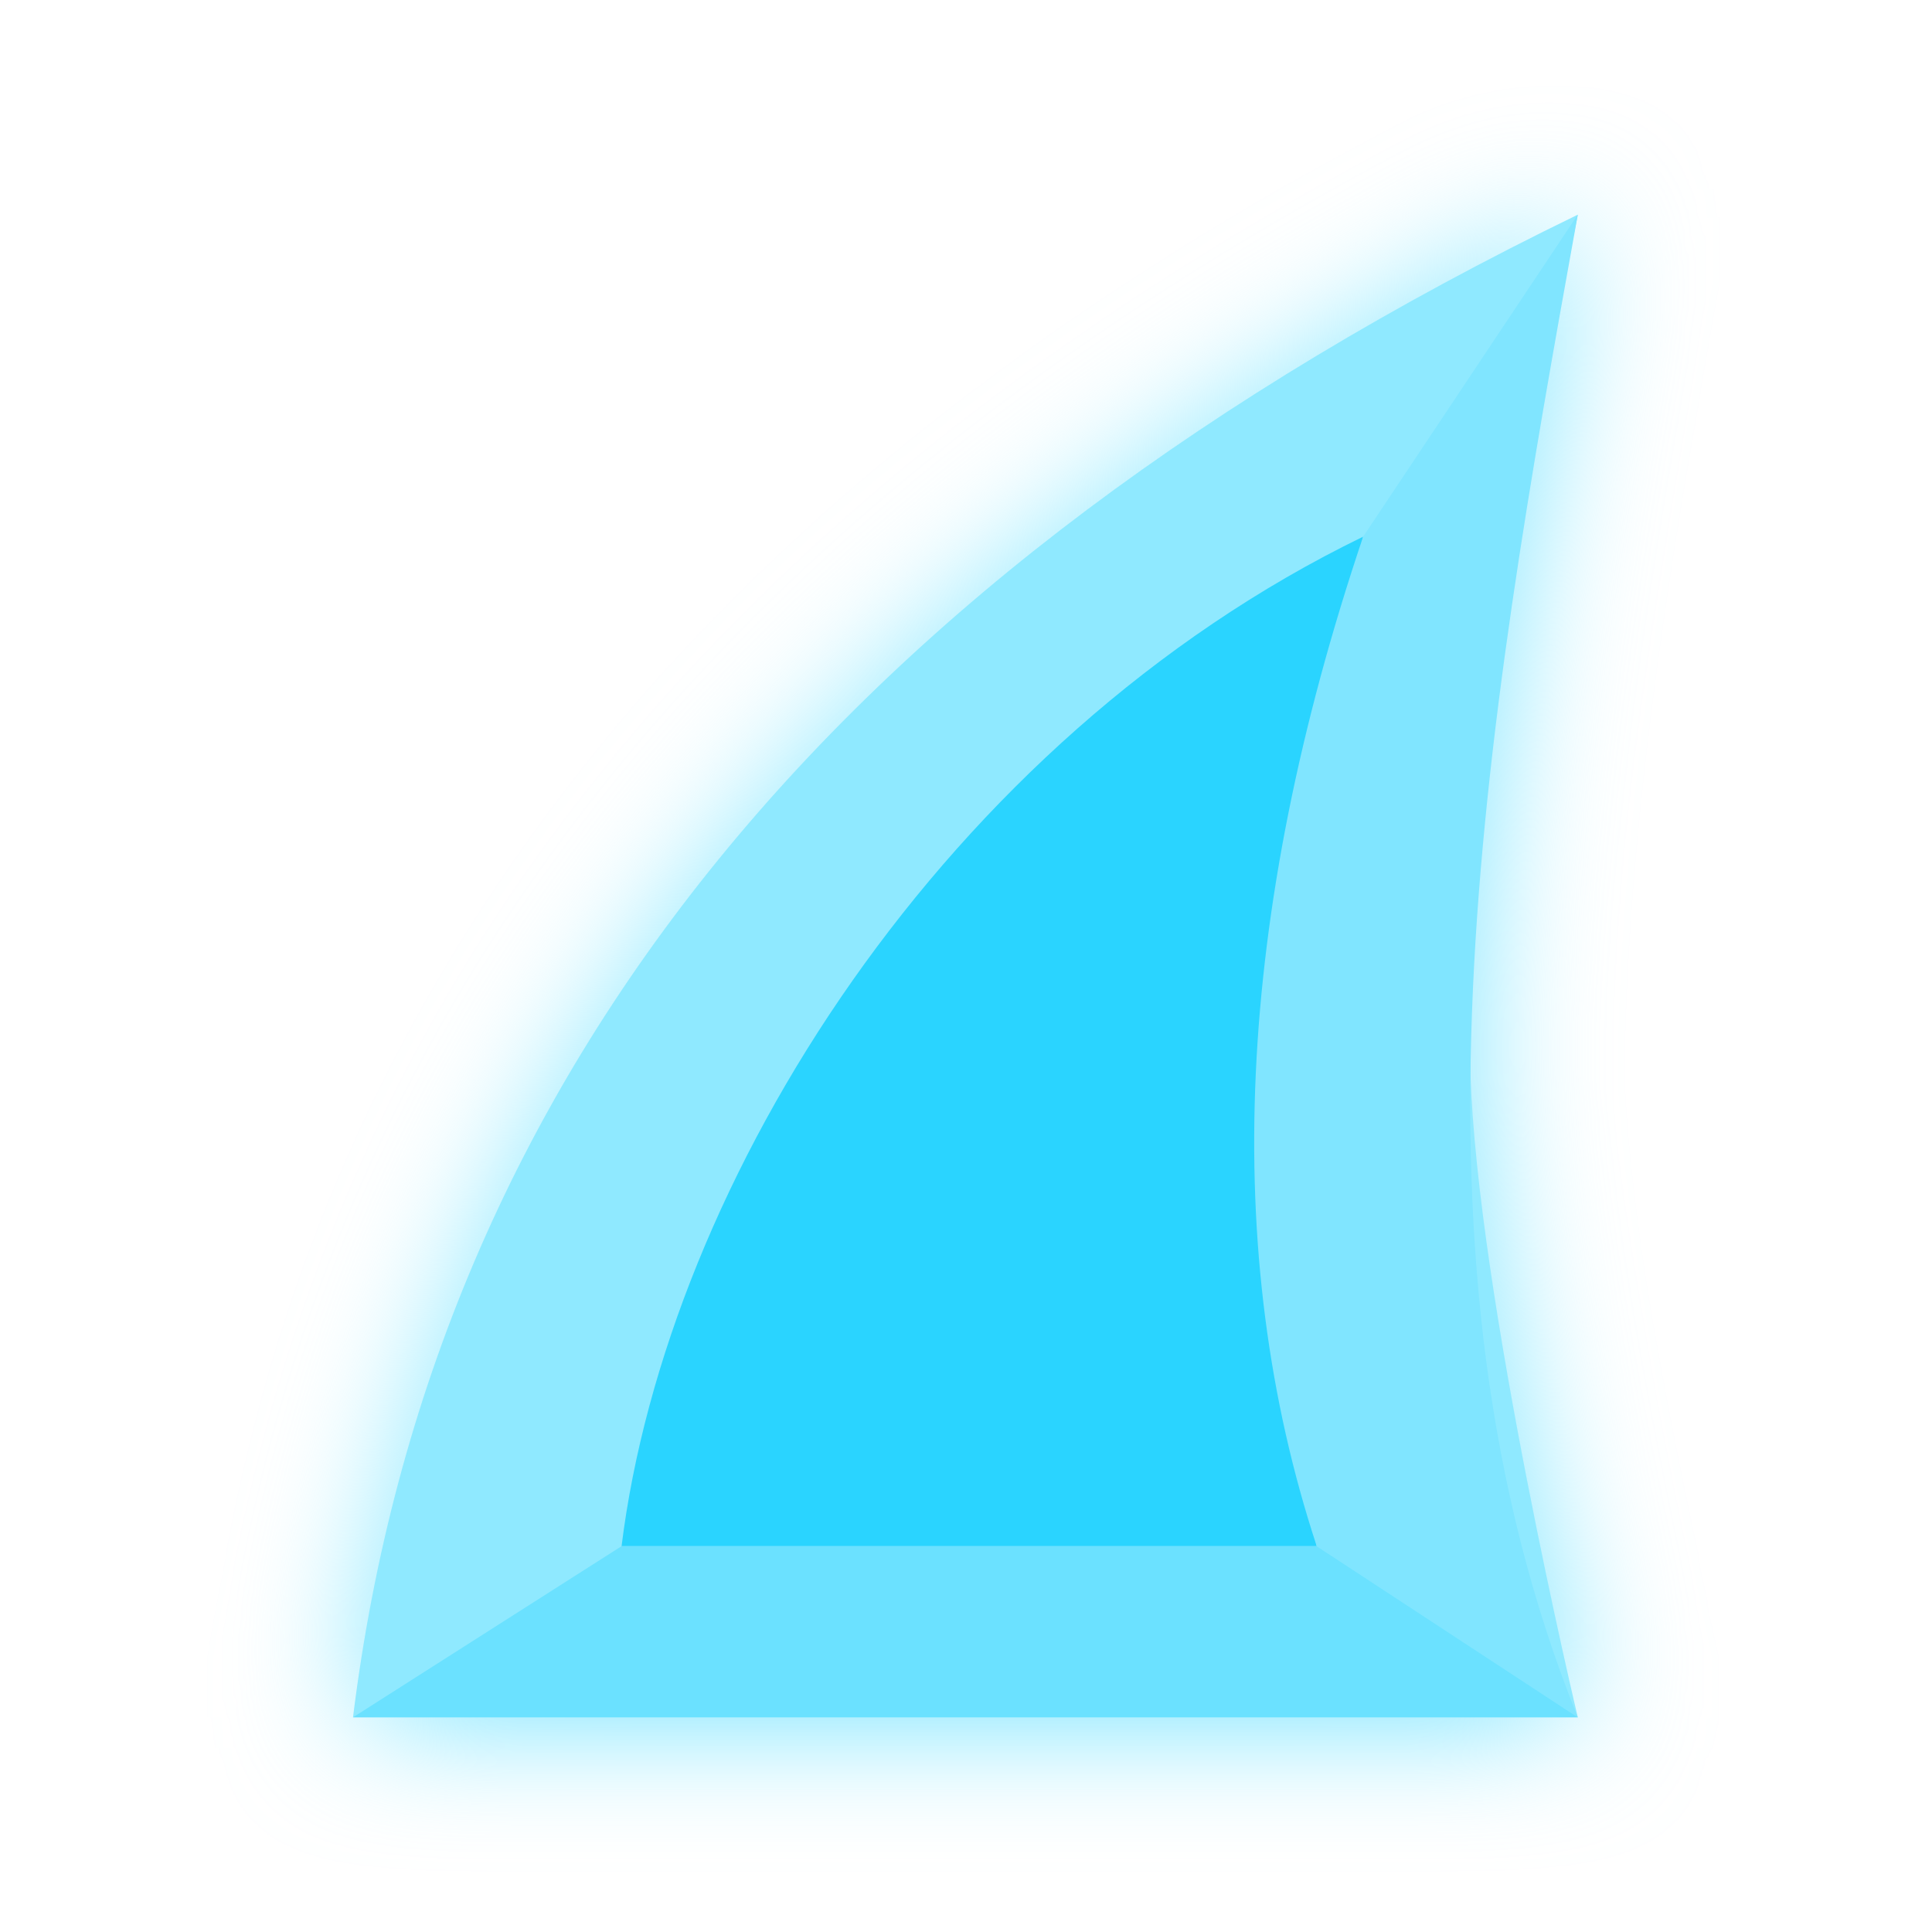
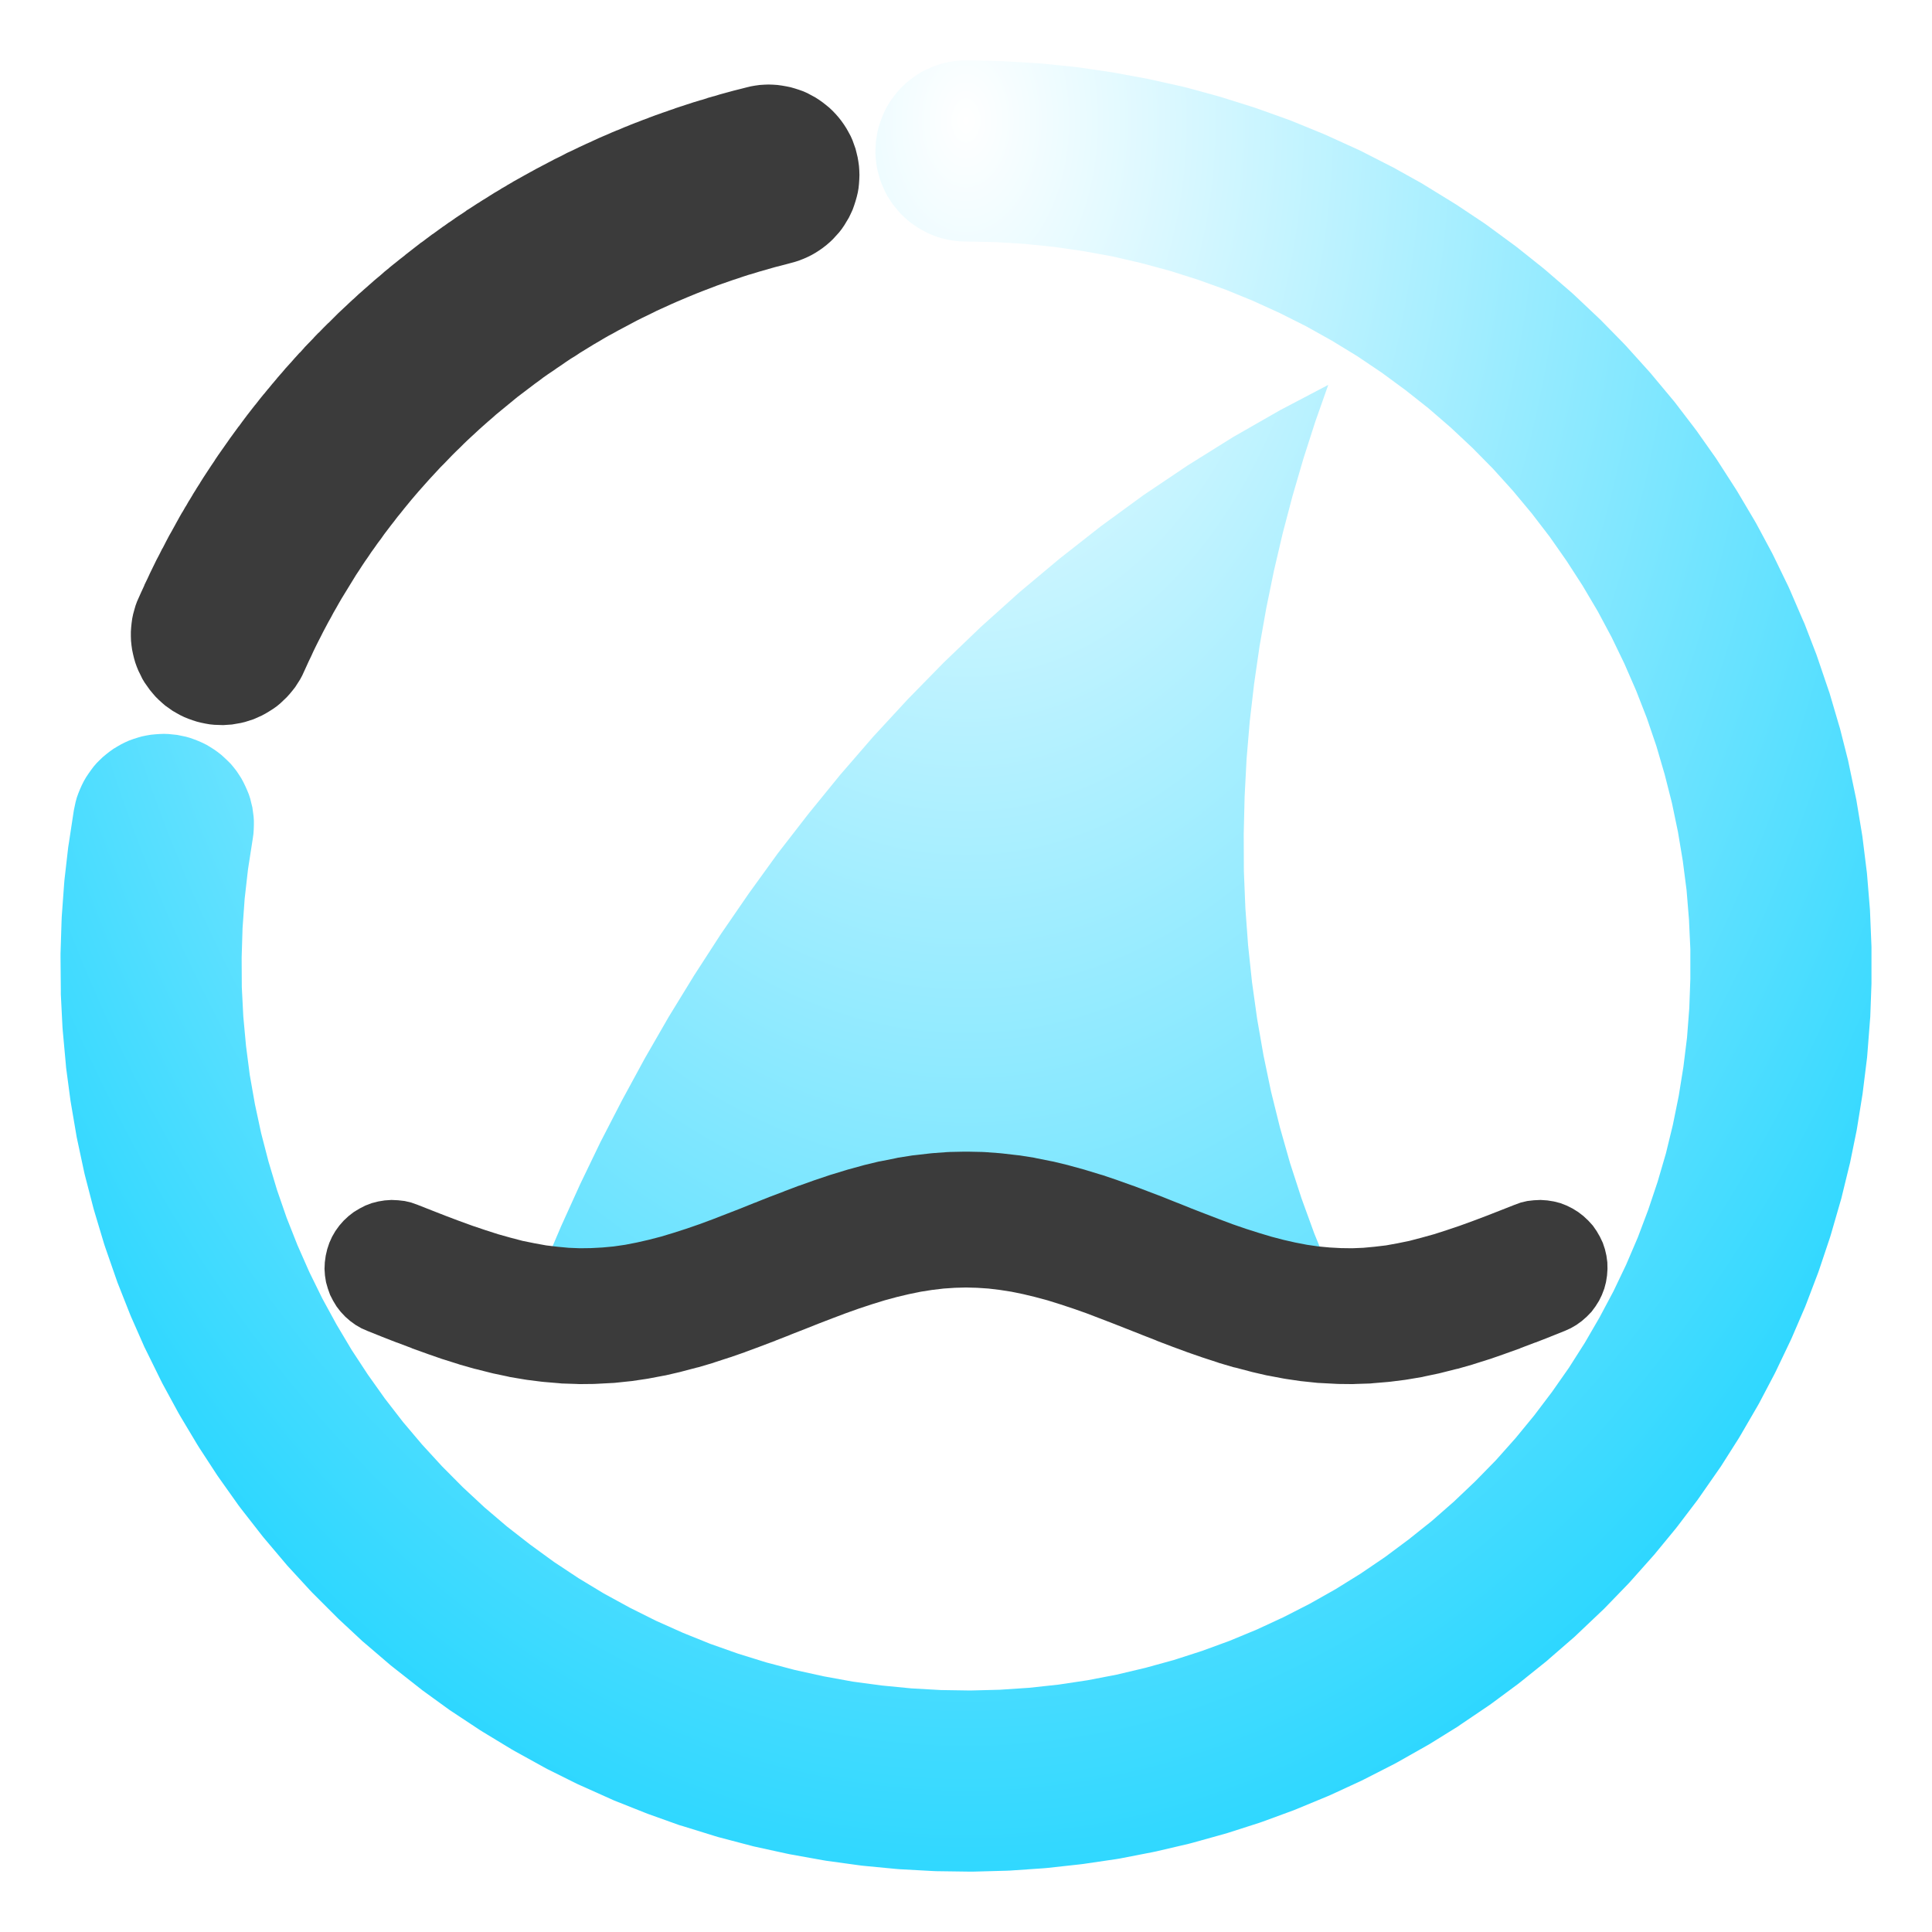
- <svg xmlns="http://www.w3.org/2000/svg" viewBox="46.5 60 90 90" width="256" height="256">
+ <svg xmlns="http://www.w3.org/2000/svg" width="128" height="128" viewBox="0 0 128 128">
  <defs>
-     <filter id="glow" x="-0.15" y="-0.12" width="1.3" height="1.24" style="color-interpolation-filters:sRGB">
-       <feGaussianBlur stdDeviation="3.009" />
-     </filter>
-     <g id="fin">
-       <path fill="#8fe9ff" d="M 62.944,140 C 66.667,110 85.685,86.667 120,70 c 0,0 -5.417,26.425 -5,40 0.317,10.324 5,30 5,30 z" />
-       <path fill="#2ad4ff" d="M 75.455,132.027 C 77.567,115 90.524,94.459 110,85 c 0,0 -5.237,22.295 -5,30 0.18,5.859 2.838,17.027 2.838,17.027 z" />
-       <path fill="#80e5ff" d="m 110,85 10,-15 c -4.386,24.293 -8.641,48.557 0,70 l -12.162,-7.973 C 103.333,118.333 104.054,102.658 110,85 Z" />
-       <path fill="#6be1ff" d="m 62.944,140 12.511,-7.973 H 107.838 L 120,140 Z" />
-     </g>
+     <radialGradient id="icg" gradientUnits="userSpaceOnUse" cx="64" cy="8" r="118" gradientTransform="matrix(0.66 0 0 1 21.76 0)">
+       <stop offset="0" stop-color="#FFFFFF" />
+       <stop offset="1" stop-color="#2DD7FF" />
+     </radialGradient>
  </defs>
-   <use href="#fin" filter="url(#glow)" />
-   <use href="#fin" />
+   <path d="M85.47 77.06 84.8 74.7 84.21 72.32 83.71 69.92 83.29 67.51 82.95 65.08 82.69 62.63 82.51 60.18 82.41 57.71 82.4 55.24 82.46 52.76 82.59 50.27 82.8 47.78 83.09 45.29 83.45 42.8 83.89 40.31 84.4 37.82 84.98 35.34 85.63 32.87 86.35 30.4 87.14 27.94 88 25.5 84.8 27.18 81.69 28.96 78.68 30.84 75.75 32.81 72.93 34.87 70.19 37.02 67.54 39.24 64.99 41.53 62.52 43.9 60.15 46.32 57.86 48.8 55.66 51.34 53.56 53.92 51.53 56.54 49.6 59.21 47.75 61.9 45.99 64.62 44.31 67.36 42.72 70.12 41.21 72.9 39.78 75.67 38.44 78.45 37.18 81.23 36 84 48.59 84 49.39 83.69 50.34 83.32 51.28 82.94 51.29 82.94 52.24 82.57 52.24 82.57 53.19 82.2 53.2 82.2 54.15 81.84 54.17 81.83 55.12 81.49 55.14 81.49 56.09 81.17 56.11 81.16 57.06 80.87 57.09 80.86 58.04 80.6 58.07 80.59 59.02 80.37 59.06 80.36 60.01 80.17 60.05 80.16 61 80.01 61.04 80 61.99 79.9 62.03 79.89 62.98 79.82 63.03 79.82 63.98 79.8 64.03 79.8 64.98 79.82 65.02 79.82 65.97 79.89 66.02 79.9 66.97 80 67.01 80.01 67.96 80.16 68 80.17 68.95 80.36 68.98 80.37 69.93 80.59 69.97 80.6 70.92 80.86 70.95 80.87 71.9 81.16 71.92 81.17 72.87 81.49 72.89 81.49 73.84 81.83 73.85 81.84 74.8 82.2 74.81 82.2 75.76 82.57 75.77 82.57 76.72 82.94 76.72 82.94 77.67 83.32 78.61 83.69 79.42 84 88 84 87.07 81.71 86.23 79.4ZM69.85 16.36 71.79 16.64 73.71 16.99 75.61 17.43 77.5 17.94 79.36 18.53 81.2 19.19 83.01 19.93 84.79 20.74 86.54 21.62 88.24 22.57 89.91 23.59 91.53 24.68 93.11 25.84 94.64 27.05 96.12 28.33 97.55 29.67 98.92 31.06 100.23 32.51 101.48 34.01 102.67 35.56 103.79 37.16 104.85 38.8 105.85 40.49 106.77 42.21 107.62 43.97 108.4 45.76 109.11 47.58 109.74 49.43 110.29 51.31 110.77 53.2 111.17 55.12 111.49 57.04 111.74 58.98 111.9 60.93 111.99 62.88 111.99 64.84 111.92 66.79 111.77 68.74 111.53 70.68 111.22 72.61 110.83 74.53 110.37 76.42 109.82 78.3 109.2 80.15 108.51 81.98 107.74 83.78 106.9 85.54 105.98 87.27 105 88.96 103.95 90.61 102.83 92.21 101.65 93.77 100.41 95.28 99.11 96.74 97.74 98.14 96.33 99.48 94.86 100.77 93.33 101.99 91.76 103.16 90.14 104.26 88.48 105.29 86.78 106.25 85.04 107.14 83.27 107.96 81.46 108.71 79.63 109.38 77.77 109.98 75.88 110.5 73.98 110.95 72.06 111.32 70.13 111.61 68.19 111.82 66.24 111.95 64.28 112 62.33 111.97 60.38 111.86 58.43 111.67 56.49 111.41 54.57 111.06 52.66 110.64 50.77 110.14 48.9 109.56 47.06 108.91 45.25 108.18 43.46 107.38 41.72 106.51 40 105.57 38.33 104.56 36.7 103.48 35.12 102.33 33.58 101.13 32.09 99.86 30.66 98.53 29.28 97.14 27.96 95.7 26.7 94.21 25.5 92.66 24.37 91.07 23.3 89.44 22.3 87.76 21.36 86.04 20.5 84.29 19.71 82.5 18.99 80.68 18.35 78.83 17.79 76.96 17.3 75.07 16.89 73.16 16.55 71.23 16.3 69.3 16.12 67.35 16.02 65.4 16.01 63.44 16.07 61.49 16.21 59.54 16.43 57.6 16.75 55.54 16.79 55.25 16.81 54.96 16.82 54.66 16.82 54.37 16.8 54.08 16.76 53.78 16.72 53.49 16.65 53.21 16.58 52.92 16.49 52.64 16.38 52.37 16.26 52.1 16.13 51.83 15.99 51.57 15.83 51.32 15.67 51.08 15.49 50.85 15.3 50.62 15.09 50.41 14.88 50.21 14.66 50.01 14.43 49.83 14.19 49.66 13.94 49.5 13.69 49.35 13.43 49.22 13.16 49.1 12.88 48.99 12.6 48.89 12.32 48.81 12.03 48.75 11.74 48.69 11.45 48.66 11.16 48.63 10.86 48.62 10.57 48.63 10.28 48.65 9.98 48.68 9.69 48.73 9.4 48.79 9.12 48.87 8.84 48.96 8.56 49.06 8.29 49.18 8.03 49.31 7.77 49.46 7.52 49.61 7.28 49.78 7.05 49.96 6.82 50.15 6.61 50.35 6.4 50.56 6.21 50.78 6.03 51.02 5.86 51.26 5.7 51.5 5.55 51.76 5.42 52.02 5.3 52.29 5.19 52.56 5.09 52.84 5.01 53.13 4.95 53.41 4.89 53.7 4.56 55.87 4.52 56.12 4.27 58.3 4.25 58.54 4.09 60.74 4.08 60.98 4.01 63.18 4.01 63.42 4.03 65.62 4.03 65.87 4.14 68.06 4.16 68.31 4.36 70.5 4.38 70.74 4.67 72.92 4.71 73.16 5.08 75.33 5.13 75.57 5.59 77.72 5.65 77.96 6.2 80.08 6.27 80.32 6.9 82.42 6.98 82.66 7.7 84.73 7.78 84.96 8.59 87.01 8.68 87.23 9.57 89.25 9.68 89.47 10.65 91.44 10.76 91.66 11.81 93.59 11.93 93.8 13.06 95.69 13.19 95.9 14.39 97.74 14.53 97.94 15.8 99.73 15.95 99.93 17.3 101.66 17.45 101.85 18.87 103.53 19.03 103.72 20.52 105.34 20.69 105.52 22.24 107.07 22.41 107.24 24.02 108.74 24.21 108.9 25.88 110.33 26.07 110.48 27.8 111.84 27.99 111.99 29.77 113.28 29.98 113.42 31.81 114.63 32.02 114.76 33.9 115.9 34.11 116.02 36.03 117.08 36.25 117.2 38.22 118.18 38.44 118.28 40.45 119.18 40.67 119.28 42.71 120.09 42.94 120.18 45.01 120.92 45.25 120.99 47.35 121.64 47.58 121.71 49.71 122.27 49.94 122.33 52.09 122.8 52.33 122.85 54.5 123.24 54.74 123.28 56.92 123.58 57.16 123.61 59.35 123.82 59.59 123.84 61.79 123.96 62.03 123.97 64.23 124 64.47 124 66.67 123.94 66.92 123.93 69.11 123.78 69.35 123.76 71.54 123.52 71.78 123.49 73.96 123.17 74.2 123.13 76.36 122.71 76.6 122.66 78.74 122.16 78.97 122.1 81.09 121.51 81.33 121.44 83.42 120.77 83.65 120.69 85.72 119.93 85.94 119.84 87.97 119 88.2 118.9 90.19 117.98 90.41 117.87 92.37 116.87 92.59 116.75 94.5 115.67 94.71 115.55 96.58 114.39 96.78 114.25 98.6 113.02 98.8 112.88 100.57 111.57 100.76 111.42 102.48 110.04 102.66 109.88 104.32 108.44 104.5 108.27 106.09 106.76 106.27 106.59 107.8 105.01 107.97 104.83 109.43 103.19 109.59 103.01 110.99 101.31 111.14 101.12 112.47 99.37 112.61 99.17 113.87 97.36 114.01 97.16 115.19 95.3 115.31 95.1 116.42 93.19 116.54 92.98 117.56 91.04 117.67 90.82 118.62 88.83 118.72 88.61 119.59 86.59 119.68 86.36 120.46 84.31 120.54 84.08 121.24 81.99 121.31 81.76 121.92 79.65 121.99 79.41 122.51 77.28 122.57 77.04 123.01 74.88 123.05 74.64 123.4 72.47 123.43 72.23 123.7 70.05 123.72 69.8 123.89 67.61 123.91 67.37 123.99 65.17 123.99 64.93 123.99 62.73 123.98 62.48 123.89 60.29 123.87 60.04 123.69 57.85 123.66 57.61 123.39 55.43 123.35 55.18 122.99 53.01 122.94 52.77 122.49 50.62 122.44 50.38 121.9 48.25 121.83 48.02 121.21 45.91 121.13 45.68 120.42 43.59 120.34 43.36 119.55 41.31 119.45 41.09 118.58 39.07 118.48 38.85 117.52 36.87 117.41 36.65 116.37 34.71 116.25 34.5 115.13 32.61 115 32.4 113.81 30.55 113.68 30.35 112.41 28.55 112.26 28.35 110.93 26.61 110.77 26.42 109.36 24.73 109.2 24.55 107.73 22.92 107.56 22.74 106.02 21.17 105.84 21 104.24 19.49 104.06 19.33 102.39 17.89 102.21 17.74 100.49 16.37 100.29 16.22 98.52 14.92 98.32 14.78 96.49 13.56 96.28 13.43 94.41 12.28 94.2 12.15 92.28 11.08 92.06 10.97 90.1 9.97 89.88 9.87 87.88 8.96 87.65 8.86 85.62 8.03 85.39 7.94 83.32 7.2 83.09 7.12 80.99 6.46 80.76 6.39 78.64 5.81 78.4 5.75 76.25 5.27 76.02 5.22 73.85 4.82 73.61 4.78 71.44 4.46 71.19 4.43 69.01 4.21 68.76 4.19 66.57 4.06 66.32 4.05 64.12 4 63.83 4 63.54 4.02 63.24 4.05 62.95 4.09 62.66 4.15 62.38 4.22 62.1 4.31 61.82 4.41 61.55 4.53 61.28 4.65 61.02 4.79 60.77 4.94 60.53 5.11 60.29 5.29 60.06 5.47 59.85 5.67 59.64 5.88 59.44 6.1 59.26 6.33 59.08 6.57 58.92 6.81 58.77 7.06 58.63 7.32 58.51 7.59 58.4 7.86 58.3 8.14 58.21 8.42 58.14 8.71 58.09 9 58.04 9.29 58.02 9.58 58 9.88 58 10.17 58.02 10.47 58.05 10.76 58.09 11.05 58.15 11.34 58.23 11.62 58.31 11.91 58.41 12.18 58.53 12.45 58.65 12.72 58.79 12.98 58.95 13.23 59.11 13.48 59.29 13.71 59.48 13.94 59.67 14.16 59.88 14.36 60.1 14.56 60.33 14.75 60.57 14.92 60.81 15.08 61.07 15.23 61.33 15.37 61.59 15.5 61.87 15.61 62.14 15.71 62.43 15.79 62.71 15.86 63 15.92 63.29 15.96 63.59 15.99 63.88 16 65.96 16.04 67.91 16.16ZM72.23 83.38 71.3 83.07 70.37 82.79 69.45 82.54 68.54 82.32 67.63 82.13 66.72 81.99 65.81 81.88 64.91 81.82 64 81.8 63.1 81.82 62.19 81.88 61.29 81.99 60.38 82.13 59.47 82.32 58.55 82.54 57.63 82.79 56.71 83.07 55.78 83.38 54.85 83.71 54.08 84 73.92 84 73.16 83.71Z" fill="url(#icg)" fill-rule="nonzero" />
+   <g fill="#3B3B3B">
+     <path d="M20.45 43.82 20.61 43.49 20.76 43.16 20.92 42.83 21.08 42.51 21.25 42.18 21.41 41.86 21.58 41.54 21.75 41.22 21.93 40.9 22.1 40.58 22.28 40.27 22.46 39.95 22.64 39.64 22.83 39.33 23.02 39.02 23.21 38.71 23.4 38.4 23.59 38.09 23.79 37.79 23.99 37.48 24.19 37.18 24.4 36.88 24.6 36.58 24.81 36.29 25.02 35.99 25.24 35.7 25.45 35.4 25.67 35.11 25.89 34.82 26.11 34.54 26.33 34.25 26.56 33.97 26.79 33.68 27.02 33.4 27.25 33.12 27.48 32.85 27.72 32.57 27.96 32.3 28.2 32.03 28.44 31.76 28.69 31.49 28.94 31.22 29.18 30.96 29.44 30.7 29.69 30.44 29.94 30.18 30.2 29.92 30.46 29.67 30.72 29.41 30.98 29.16 31.25 28.91 31.51 28.67 31.78 28.42 32.05 28.18 32.32 27.94 32.6 27.7 32.87 27.46 33.15 27.23 33.43 27 33.71 26.77 33.99 26.54 34.27 26.31 34.56 26.09 34.85 25.87 35.14 25.65 35.43 25.43 35.72 25.22 36.01 25 36.31 24.79 36.61 24.59 36.91 24.38 37.21 24.18 37.51 23.97 37.81 23.77 38.12 23.58 38.42 23.38 38.73 23.19 39.04 23 39.35 22.81 39.66 22.63 39.98 22.44 40.29 22.26 40.61 22.09 40.93 21.91 41.25 21.74 41.57 21.57 41.89 21.4 42.21 21.23 42.53 21.07 42.86 20.91 43.19 20.75 43.51 20.59 43.84 20.44 44.17 20.29 44.5 20.14 44.84 19.99 45.17 19.85 45.5 19.71 45.84 19.57 46.18 19.43 46.51 19.3 46.85 19.17 47.19 19.04 47.53 18.91 47.87 18.79 48.22 18.67 48.56 18.55 48.9 18.44 49.25 18.32 49.59 18.21 49.94 18.11 50.29 18 50.64 17.9 50.99 17.8 51.34 17.7 51.69 17.61 52.04 17.52 52.41 17.42 52.7 17.34 52.97 17.25 53.25 17.14 53.52 17.02 53.78 16.89 54.04 16.74 54.29 16.58 54.53 16.41 54.76 16.23 54.98 16.04 55.19 15.84 55.39 15.62 55.59 15.4 55.77 15.17 55.94 14.92 56.09 14.67 56.24 14.42 56.37 14.15 56.49 13.89 56.59 13.61 56.68 13.33 56.76 13.05 56.83 12.76 56.88 12.47 56.91 12.18 56.93 11.88 56.94 11.59 56.93 11.29 56.91 11 56.87 10.71 56.82 10.42 56.75 10.13 56.68 9.85 56.58 9.57 56.48 9.29 56.36 9.02 56.22 8.76 56.08 8.51 55.92 8.26 55.75 8.02 55.57 7.79 55.37 7.56 55.17 7.35 54.96 7.15 54.73 6.96 54.5 6.78 54.26 6.61 54.01 6.45 53.75 6.31 53.49 6.17 53.22 6.05 52.94 5.95 52.66 5.86 52.38 5.78 52.09 5.72 51.8 5.67 51.51 5.63 51.22 5.61 50.92 5.6 50.63 5.61 50.33 5.63 50.04 5.67 49.75 5.72 49.46 5.79 49.07 5.89 49.03 5.9 48.63 6 48.59 6.01 48.19 6.12 48.15 6.13 47.75 6.24 47.71 6.25 47.32 6.37 47.27 6.38 46.88 6.49 46.84 6.51 46.45 6.63 46.4 6.64 46.01 6.76 45.97 6.77 45.58 6.9 45.54 6.91 45.15 7.04 45.11 7.05 44.72 7.18 44.68 7.2 44.29 7.33 44.25 7.35 43.86 7.48 43.82 7.5 43.44 7.63 43.39 7.65 43.01 7.79 42.97 7.81 42.59 7.95 42.54 7.97 42.16 8.12 42.12 8.13 41.74 8.28 41.7 8.3 41.32 8.45 41.28 8.47 40.9 8.63 40.86 8.64 40.48 8.8 40.44 8.82 40.07 8.98 40.02 9 39.65 9.16 39.61 9.18 39.24 9.35 39.2 9.37 38.82 9.54 38.78 9.56 38.41 9.73 38.37 9.75 38 9.93 37.96 9.95 37.59 10.12 37.55 10.14 37.19 10.33 37.15 10.35 36.78 10.53 36.74 10.55 36.38 10.74 36.34 10.76 35.98 10.95 35.94 10.97 35.58 11.16 35.54 11.18 35.18 11.38 35.14 11.4 34.78 11.6 34.74 11.62 34.39 11.82 34.35 11.84 33.99 12.04 33.95 12.07 33.6 12.27 33.56 12.3 33.21 12.5 33.17 12.53 32.82 12.74 32.78 12.76 32.43 12.98 32.4 13 32.05 13.22 32.01 13.24 31.67 13.46 31.63 13.48 31.28 13.71 31.25 13.73 30.9 13.95 30.87 13.98 30.53 14.21 30.49 14.23 30.15 14.46 30.11 14.49 29.78 14.72 29.74 14.74 29.41 14.98 29.37 15 29.04 15.24 29 15.27 28.67 15.51 28.63 15.53 28.3 15.78 28.27 15.8 27.94 16.05 27.9 16.07 27.58 16.32 27.54 16.35 27.22 16.6 27.18 16.63 26.86 16.88 26.83 16.91 26.51 17.16 26.47 17.19 26.15 17.45 26.12 17.47 25.8 17.73 25.77 17.76 25.45 18.02 25.42 18.05 25.11 18.32 25.07 18.35 24.76 18.61 24.73 18.64 24.42 18.91 24.39 18.94 24.08 19.21 24.05 19.24 23.74 19.51 23.71 19.54 23.41 19.82 23.37 19.85 23.07 20.13 23.04 20.16 22.74 20.44 22.71 20.47 22.41 20.75 22.38 20.78 22.09 21.07 22.06 21.1 21.77 21.39 21.73 21.42 21.44 21.71 21.41 21.74 21.13 22.03 21.09 22.06 20.81 22.35 20.78 22.39 20.5 22.68 20.46 22.72 20.18 23.01 20.15 23.05 19.88 23.35 19.84 23.38 19.57 23.68 19.54 23.71 19.27 24.02 19.24 24.05 18.96 24.36 18.93 24.39 18.67 24.7 18.64 24.73 18.37 25.04 18.34 25.08 18.08 25.39 18.05 25.42 17.79 25.74 17.76 25.77 17.5 26.09 17.47 26.12 17.21 26.44 17.18 26.48 16.93 26.8 16.9 26.83 16.65 27.15 16.62 27.19 16.37 27.51 16.34 27.55 16.1 27.87 16.07 27.91 15.83 28.24 15.8 28.27 15.56 28.6 15.53 28.64 15.29 28.97 15.26 29.01 15.03 29.34 15 29.38 14.77 29.71 14.74 29.75 14.51 30.08 14.48 30.12 14.25 30.46 14.23 30.5 14 30.84 13.98 30.87 13.75 31.22 13.73 31.25 13.5 31.6 13.48 31.63 13.26 31.98 13.24 32.02 13.02 32.36 13 32.4 12.78 32.75 12.76 32.79 12.55 33.14 12.52 33.18 12.32 33.53 12.29 33.57 12.09 33.92 12.06 33.96 11.86 34.31 11.84 34.35 11.64 34.71 11.62 34.75 11.42 35.11 11.4 35.15 11.2 35.5 11.18 35.54 10.99 35.9 10.97 35.94 10.78 36.31 10.75 36.35 10.57 36.71 10.55 36.75 10.36 37.11 10.34 37.15 10.16 37.52 10.14 37.56 9.96 37.93 9.94 37.97 9.77 38.34 9.75 38.38 9.57 38.75 9.56 38.79 9.39 39.16 9.37 39.2 9.2 39.58 9.08 39.85 8.98 40.12 8.9 40.4 8.82 40.69 8.76 40.98 8.72 41.27 8.69 41.56 8.67 41.86 8.67 42.15 8.68 42.45 8.71 42.74 8.75 43.03 8.81 43.32 8.88 43.61 8.96 43.89 9.06 44.17 9.17 44.44 9.3 44.7 9.43 44.97 9.58 45.22 9.75 45.46 9.92 45.7 10.11 45.93 10.3 46.15 10.51 46.36 10.73 46.56 10.95 46.75 11.19 46.92 11.43 47.09 11.69 47.24 11.94 47.38 12.21 47.51 12.48 47.62 12.76 47.72 13.04 47.81 13.32 47.88 13.61 47.94 13.9 47.99 14.2 48.02 14.49 48.03 14.79 48.04 15.08 48.02 15.37 48 15.66 47.95 15.95 47.9 16.24 47.83 16.52 47.74 16.8 47.65 17.07 47.53 17.34 47.41 17.6 47.27 17.85 47.12 18.1 46.96 18.34 46.79 18.57 46.6 18.78 46.4 18.99 46.2 19.19 45.98 19.38 45.75 19.56 45.52 19.72 45.27 19.88 45.02 20.02 44.76 20.14 44.5 20.3 44.15ZM25.32 88.57 26.27 88.94 26.31 88.95 27.26 89.31 27.32 89.34 28.27 89.68 28.35 89.71 29.3 90.04 29.4 90.07 30.35 90.37 30.47 90.41 31.42 90.68 31.55 90.71 32.5 90.95 32.66 90.99 33.61 91.19 33.78 91.23 34.73 91.39 34.92 91.42 35.87 91.54 36.07 91.56 37.02 91.64 37.23 91.66 38.18 91.69 38.39 91.7 39.34 91.69 39.55 91.68 40.5 91.63 40.7 91.62 41.65 91.52 41.85 91.5 42.8 91.36 42.98 91.33 43.93 91.15 44.1 91.12 45.05 90.9 45.2 90.86 46.15 90.61 46.28 90.58 47.23 90.3 47.34 90.26 48.29 89.95 48.39 89.92 49.34 89.59 49.41 89.56 50.36 89.21 50.41 89.19 51.36 88.83 51.4 88.81 52.35 88.44 52.36 88.43 53.31 88.06 54.24 87.69 55.15 87.34 56.05 87 56.92 86.69 57.77 86.41 58.61 86.15 59.42 85.93 60.22 85.74 61 85.58 61.76 85.46 62.52 85.37 63.26 85.32 64 85.3 64.74 85.32 65.49 85.37 66.24 85.46 67.01 85.58 67.79 85.74 68.58 85.93 69.4 86.15 70.23 86.41 71.08 86.69 71.96 87 72.85 87.34 73.76 87.69 74.7 88.06 75.64 88.43 75.66 88.44 76.61 88.81 76.64 88.83 77.59 89.19 77.64 89.21 78.59 89.56 78.67 89.59 79.62 89.92 79.71 89.95 80.66 90.26 80.77 90.3 81.72 90.58 81.86 90.61 82.81 90.86 82.96 90.9 83.91 91.12 84.08 91.15 85.03 91.33 85.21 91.36 86.16 91.5 86.35 91.52 87.3 91.62 87.51 91.63 88.46 91.68 88.67 91.69 89.62 91.7 89.83 91.69 90.78 91.66 90.98 91.64 91.93 91.56 92.13 91.54 93.08 91.42 93.27 91.39 94.22 91.23 94.39 91.19 95.34 90.99 95.5 90.95 96.45 90.71 96.59 90.68 97.54 90.41 97.66 90.37 98.61 90.07 98.71 90.04 99.66 89.71 99.74 89.68 100.69 89.34 100.75 89.31 101.7 88.95 101.74 88.94 102.69 88.57 102.71 88.56 103.66 88.18 104.06 88 104.44 87.78 104.8 87.52 105.13 87.23 105.44 86.91 105.7 86.56 105.94 86.18 106.13 85.79 106.29 85.37 106.4 84.95 106.47 84.51 106.5 84.07 106.49 83.63 106.43 83.19 106.33 82.76 106.19 82.34 106 81.94 105.78 81.56 105.53 81.2 105.23 80.87 104.91 80.57 104.56 80.3 104.19 80.07 103.79 79.87 103.38 79.71 102.95 79.6 102.51 79.53 102.07 79.5 101.63 79.52 101.19 79.57 100.76 79.67 100.35 79.82 99.41 80.19 98.49 80.55 97.59 80.89 96.71 81.21 95.85 81.5 95.01 81.77 94.18 82 93.38 82.21 92.6 82.37 91.83 82.51 91.07 82.6 90.32 82.67 89.58 82.7 88.84 82.69 88.1 82.65 87.35 82.58 86.59 82.47 85.81 82.32 85.02 82.14 84.22 81.93 83.39 81.68 82.54 81.41 81.67 81.11 80.79 80.78 79.88 80.43 78.95 80.07 78.01 79.69 78 79.69 77.05 79.31 77.03 79.3 76.08 78.94 76.03 78.92 75.08 78.56 75.01 78.54 74.06 78.2 73.98 78.17 73.03 77.85 72.92 77.82 71.97 77.53 71.84 77.49 70.89 77.23 70.75 77.19 69.8 76.96 69.64 76.93 68.69 76.74 68.51 76.7 67.56 76.55 67.37 76.53 66.42 76.42 66.22 76.4 65.27 76.33 65.06 76.32 64.11 76.3 63.9 76.3 62.95 76.32 62.74 76.33 61.79 76.4 61.59 76.42 60.64 76.53 60.45 76.55 59.5 76.7 59.32 76.74 58.37 76.93 58.2 76.96 57.25 77.19 57.11 77.23 56.16 77.49 56.03 77.53 55.08 77.82 54.98 77.85 54.03 78.17 53.94 78.2 52.99 78.54 52.92 78.56 51.97 78.92 51.93 78.94 50.98 79.3 50.95 79.31 50 79.69 49.99 79.69 49.05 80.07 48.12 80.43 47.22 80.78 46.33 81.11 45.46 81.41 44.62 81.68 43.79 81.93 42.98 82.14 42.19 82.32 41.42 82.47 40.66 82.58 39.91 82.65 39.16 82.69 38.42 82.7 37.68 82.67 36.93 82.6 36.18 82.51 35.41 82.37 34.62 82.21 33.82 82 33 81.77 32.16 81.5 31.3 81.21 30.42 80.89 29.52 80.55 28.6 80.19 27.66 79.82 27.24 79.67 26.81 79.57 26.37 79.52 25.93 79.5 25.49 79.53 25.06 79.6 24.63 79.71 24.21 79.87 23.82 80.07 23.44 80.3 23.09 80.57 22.77 80.87 22.48 81.2 22.22 81.56 22 81.94 21.82 82.34 21.68 82.76 21.58 83.19 21.52 83.63 21.5 84.07 21.53 84.51 21.6 84.95 21.72 85.37 21.87 85.79 22.07 86.18 22.3 86.56 22.57 86.91 22.87 87.23 23.2 87.52 23.56 87.78 23.94 88 24.35 88.18 25.3 88.56Z" />
+   </g>
</svg>
